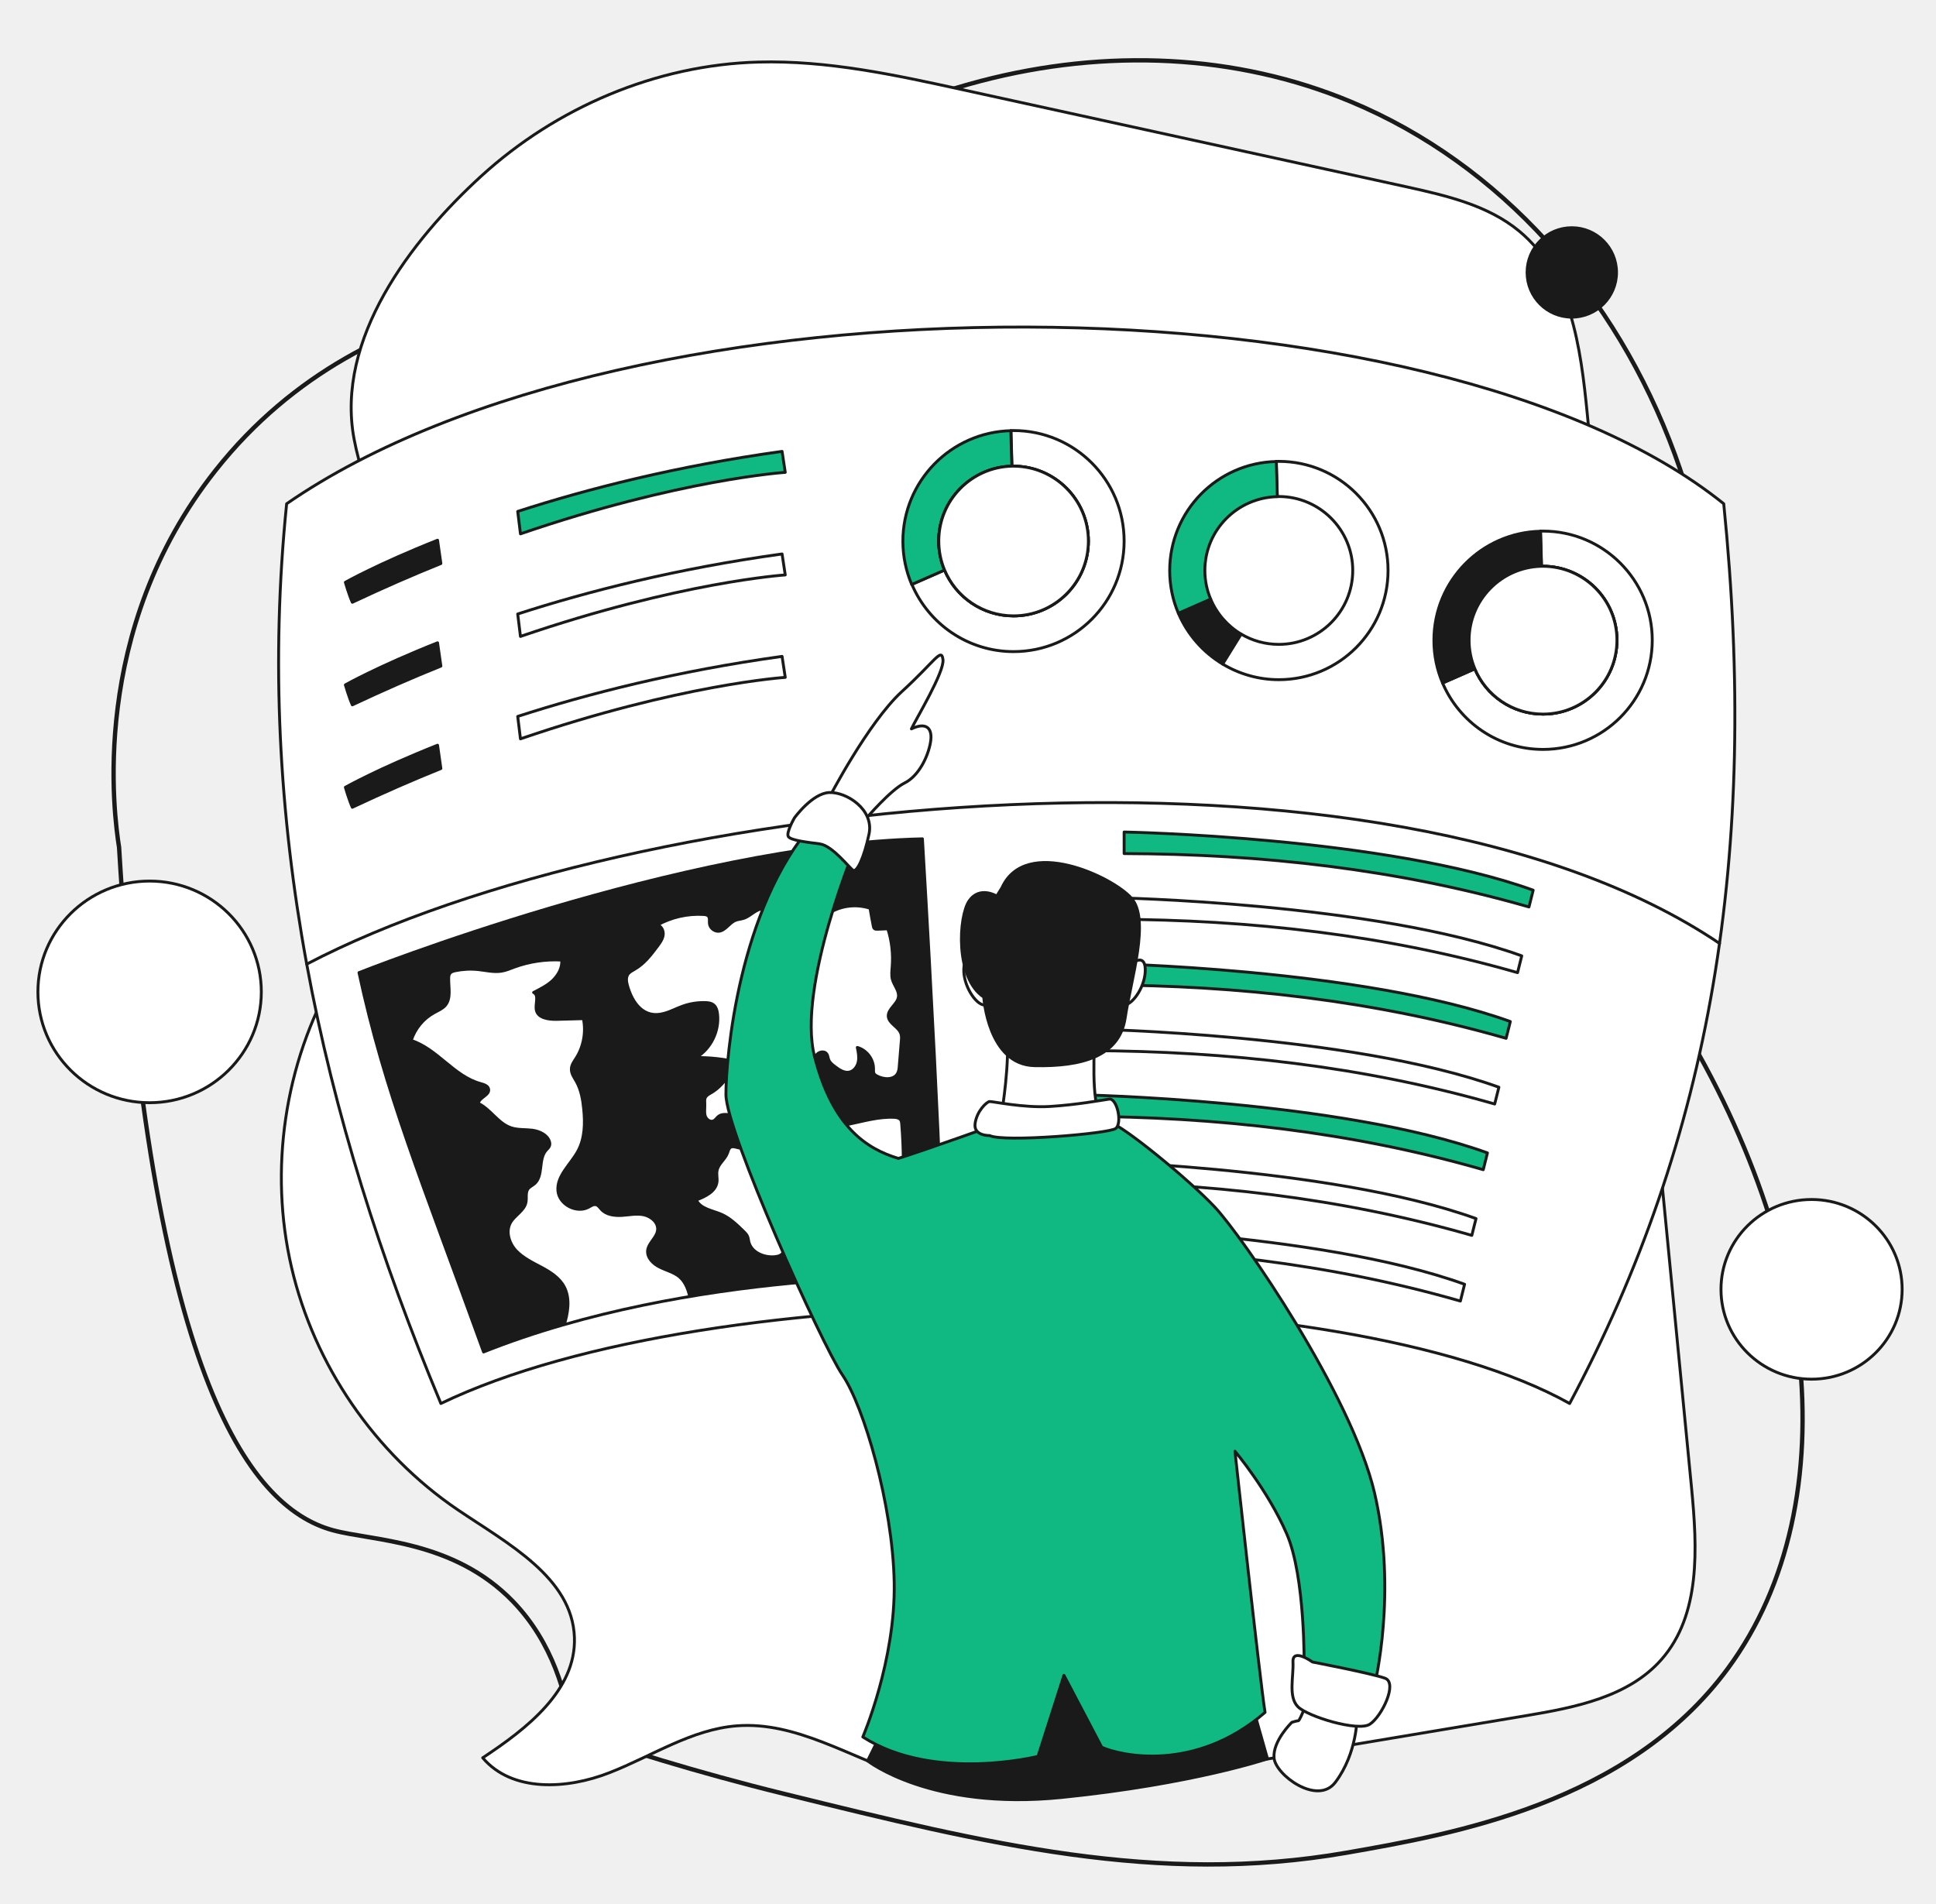
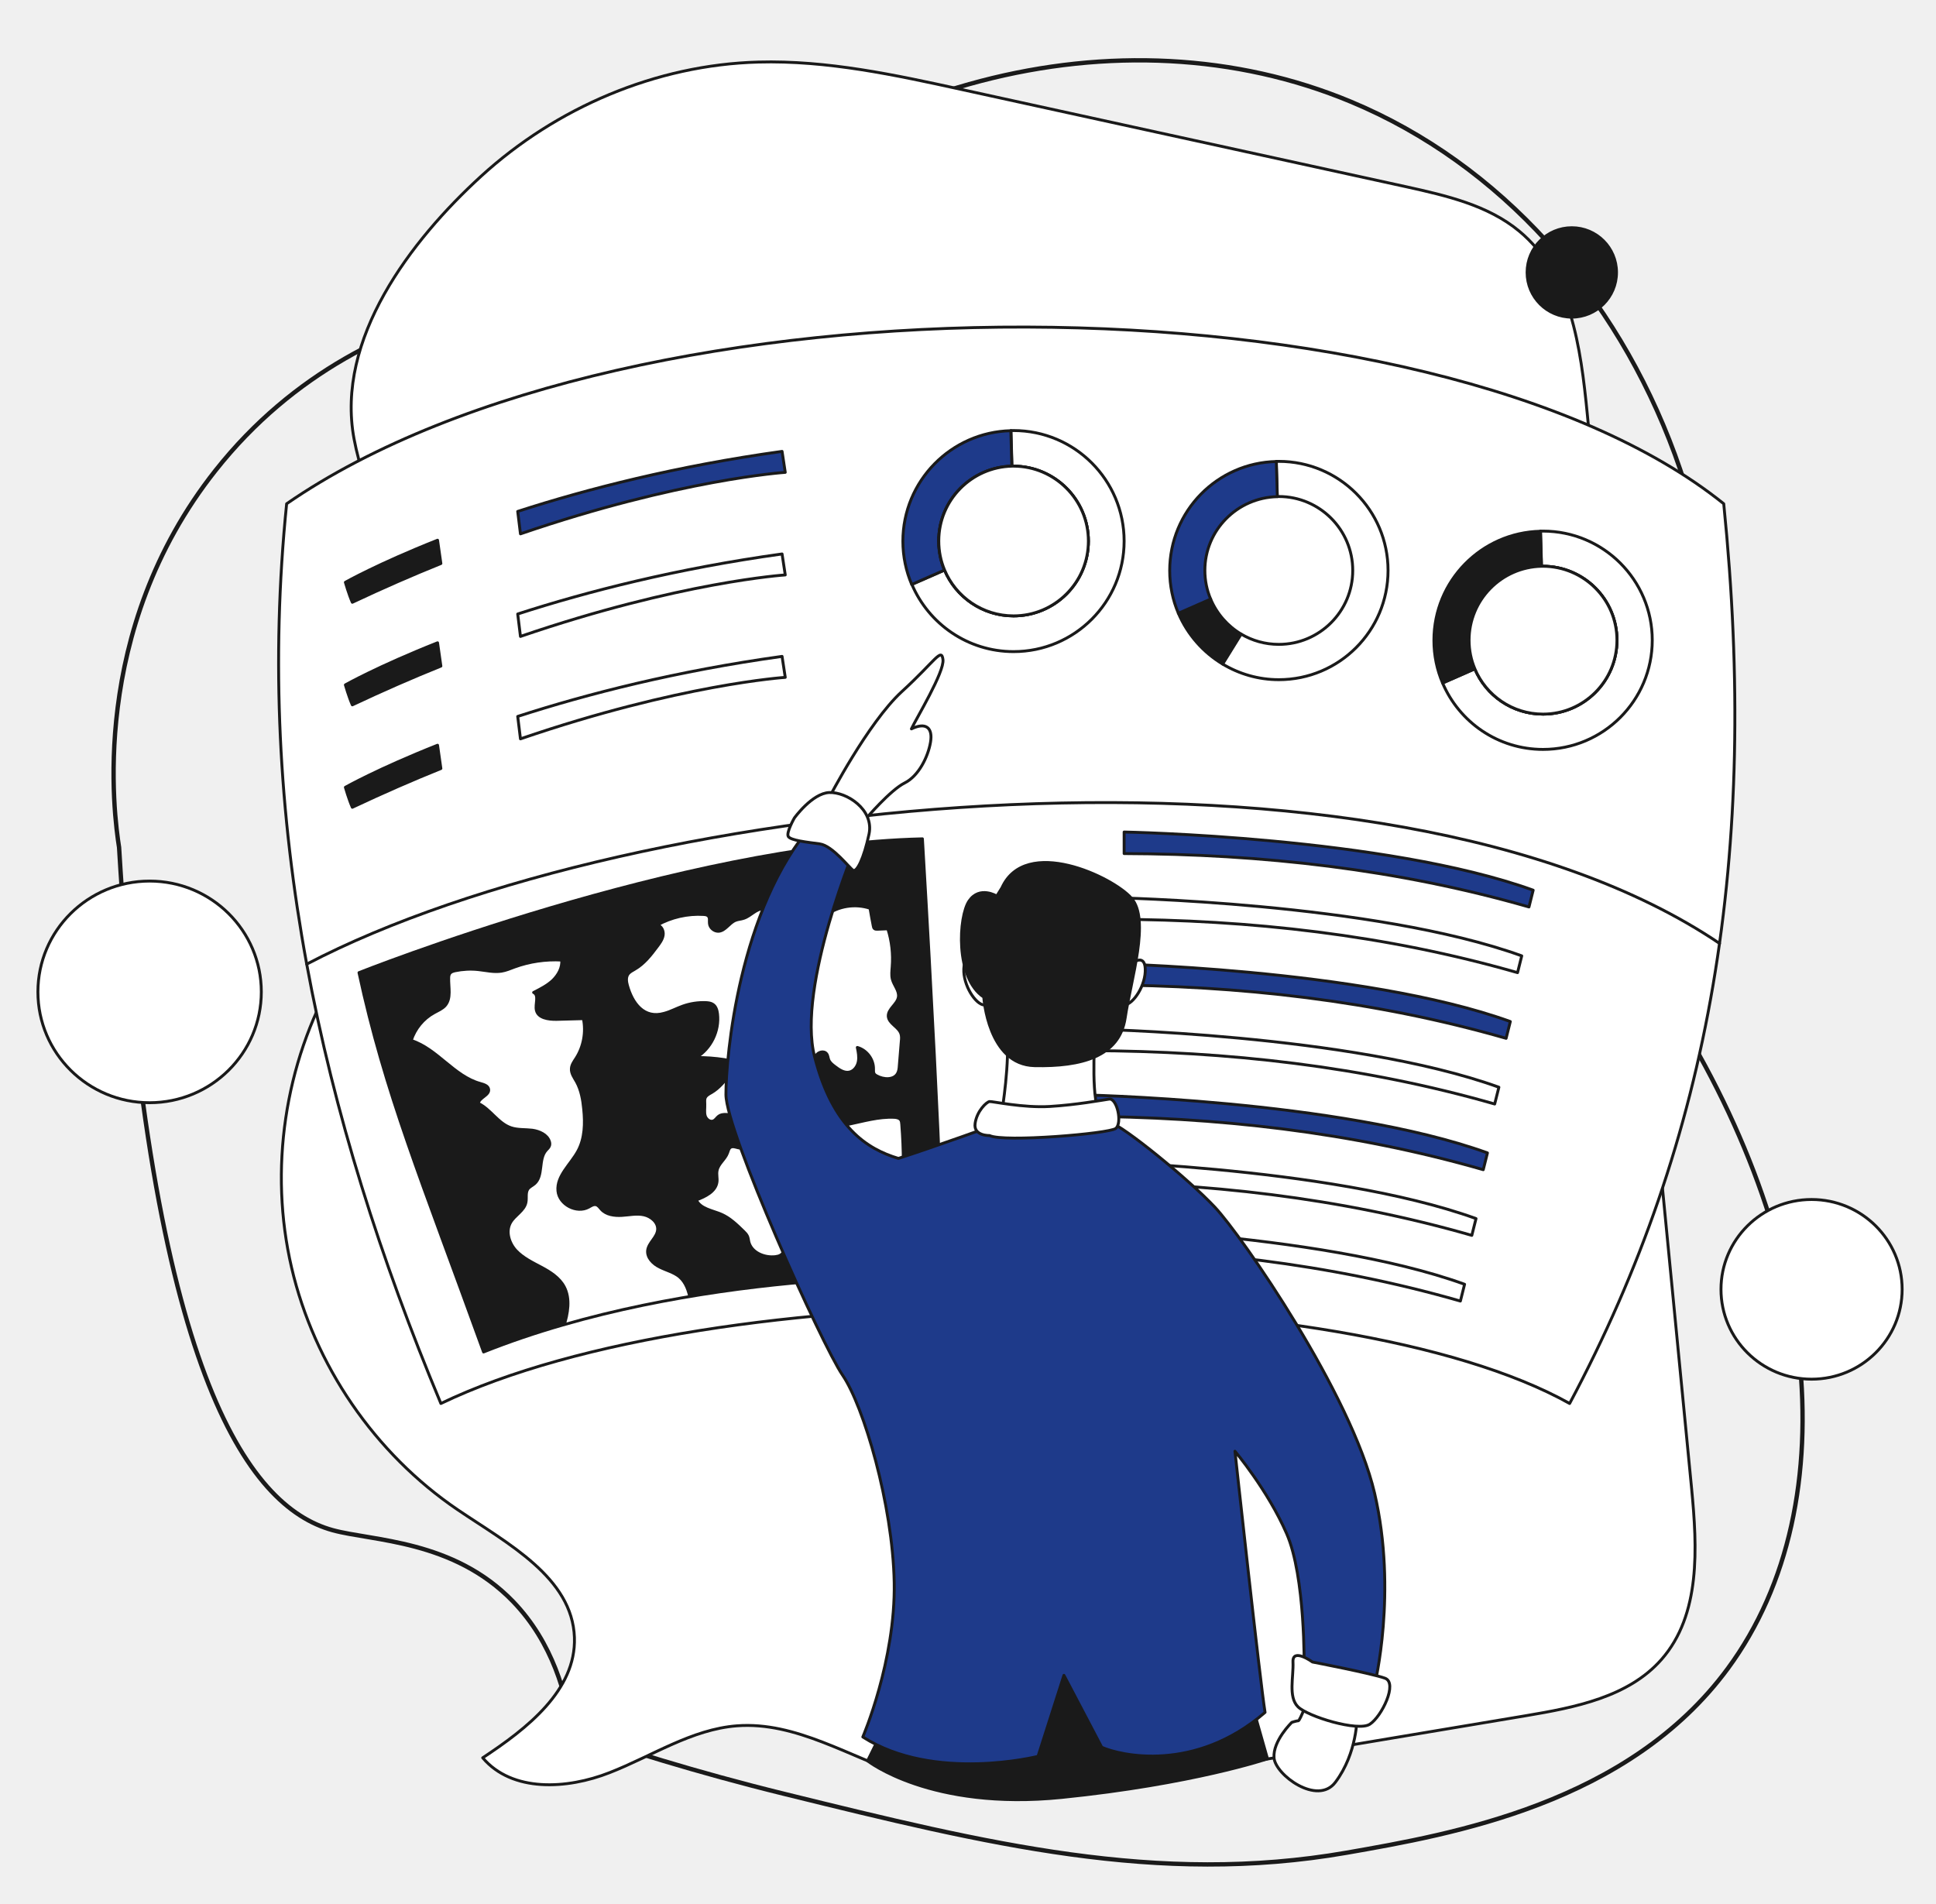
<svg xmlns="http://www.w3.org/2000/svg" xmlns:xlink="http://www.w3.org/1999/xlink" version="1.1" id="Layer_1" x="0px" y="0px" viewBox="0 0 1338 1316" style="enable-background:new 0 0 1338 1316;" xml:space="preserve">
  <style type="text/css">
	.st0{fill:none;stroke:#1A1A1A;stroke-width:3;stroke-linecap:round;stroke-linejoin:round;stroke-miterlimit:10;}
	.st1{fill:#FFFFFF;stroke:#1A1A1A;stroke-width:2;stroke-linecap:round;stroke-linejoin:round;stroke-miterlimit:10;}
- 	.st2{fill:#10B981;stroke:#1A1A1A;stroke-width:2;stroke-linecap:round;stroke-linejoin:round;stroke-miterlimit:10;}
+ 	.st2{fill:#1E3A8A;stroke:#1A1A1A;stroke-width:2;stroke-linecap:round;stroke-linejoin:round;stroke-miterlimit:10;}
	.st3{fill:#1A1A1A;stroke:#1A1A1A;stroke-width:2;stroke-linecap:round;stroke-linejoin:round;stroke-miterlimit:10;}
	
		.st4{clip-path:url(#XMLID_00000036234826005825578260000017795525428138356149_);fill:#FFFFFF;stroke:#1A1A1A;stroke-width:2;stroke-linecap:round;stroke-linejoin:round;stroke-miterlimit:10;}
</style>
  <g>
    <path class="st0" d="M82.3,585.7c21.4,359.8,87.8,455.6,147.7,472c27.4,7.5,83.3,6.6,124.5,49.2c27.8,28.8,37,65.1,40.5,89.8   c34.1,11.7,85,28,147.7,43.4c139.4,34.3,257.1,63.3,388,40.5c72.6-12.7,194.7-33.9,263.5-127.4c84.7-115.1,62.9-304.4-49.2-472   c108.8-250.2-4.9-524.9-211.4-610.9C774.9,4.1,574.3,54.9,441.4,200.6c-14.1-1.1-184.6-11.8-292.4,124.5   C60.9,436.3,78.9,564.1,82.3,585.7z" />
    <path class="st1" d="M244.7,303.4c7.1,37.8,26.2,72.1,42.5,107c16.3,34.9,30.3,72.7,26,111c-6.6,58.3-52.9,102.9-82.1,153.8   c-34.5,60.1-45.3,133.4-29.6,200.9s57.5,128.6,114.9,167.5c34.4,23.3,79.2,46.8,80.6,88.3c1.2,36.5-32.9,63-63.4,83.1   c20.3,24,58.3,21.8,87.6,10.3c29.3-11.4,56.7-30,88.1-32.4c40.9-3.1,77.9,21.7,116.9,34.3c60.8,19.6,126.6,9.2,189.6-1.3   c79.6-13.3,159.2-26.7,238.8-40c34-5.7,70.9-12.9,93.7-38.9c27.2-31,24.7-77.1,20.8-118.1c-13.8-142.3-27.6-284.5-41.4-426.8   c-10.2-105.3-20.4-210.6-30.7-315.9c-4.5-46-11.4-96.9-47-126.4c-21.7-18-50.5-24.6-78.1-30.7C869.5,106.7,767.4,84.4,665.2,62   c-46.5-10.2-93.6-20.4-141.1-19.1c-70.7,1.9-139.6,31.4-191.6,78.9C283.9,166.2,231.8,234.3,244.7,303.4z" />
    <g>
      <path class="st1" d="M1084.8,970.1c-156.9-87.9-592.5-90.3-780.1,0C221.6,771.4,176,565.9,198.1,348.2    c238.9-165,793.4-160.7,993.2,0C1215.7,590.2,1182.6,786.7,1084.8,970.1z" />
      <path class="st2" d="M540.5,312c-72.8,10.1-134.5,25.9-182.7,41.5l1.9,15.5c110.4-37.8,183-42.5,183-42.5S542.7,326.5,540.5,312z" />
      <path class="st3" d="M238.7,402.5c0,0,2.4,8.4,4.8,13.8c21.2-10,41.6-18.9,61.2-26.8l-2.3-16.1    C261.1,389.8,238.7,402.5,238.7,402.5z" />
      <path class="st1" d="M540.5,382.9c-72.8,10.1-134.5,25.9-182.7,41.5l1.9,15.5c110.4-37.8,183-42.5,183-42.5    S542.7,397.4,540.5,382.9z" />
      <path class="st3" d="M238.7,473.4c0,0,2.4,8.4,4.8,13.8c21.2-10,41.6-18.9,61.2-26.8l-2.3-16.1    C261.1,460.7,238.7,473.4,238.7,473.4z" />
      <path class="st1" d="M540.5,453.7c-72.8,10.1-134.5,25.9-182.7,41.5l1.9,15.5c110.4-37.8,183-42.5,183-42.5    S542.7,468.2,540.5,453.7z" />
      <path class="st3" d="M238.7,544.2c0,0,2.4,8.4,4.8,13.8c21.2-10,41.6-18.9,61.2-26.8l-2.3-16.1    C261.1,531.5,238.7,544.2,238.7,544.2z" />
      <path class="st1" d="M212,666.4c226.5-118.6,745.1-170.5,976.4-14.3" />
      <g>
        <path class="st1" d="M776.9,374c0,42.2-34.2,76.4-76.4,76.4c-31.6,0-58.7-19.2-70.3-46.5l22.6-9.9c7.8,18.6,26.2,31.7,47.7,31.7     c28.6,0,51.7-23.2,51.7-51.7s-23.2-51.7-51.7-51.7c-0.4,0-0.7,0-1.1,0l-0.7-24.7c0.6,0,1.2,0,1.8,0     C742.7,297.6,776.9,331.8,776.9,374z" />
        <path class="st2" d="M648.7,374c0,7.1,1.4,13.9,4,20.1l-22.6,9.9c-3.9-9.2-6.1-19.3-6.1-29.9c0-41.6,33.3-75.4,74.6-76.4     l0.7,24.7C671.3,322.9,648.7,345.8,648.7,374z" />
        <path class="st1" d="M752.2,374c0,28.6-23.2,51.7-51.7,51.7c-21.5,0-39.9-13.1-47.7-31.7c-2.6-6.2-4-12.9-4-20.1     c0-28.2,22.6-51.1,50.7-51.7c0.4,0,0.7,0,1.1,0C729,322.3,752.2,345.5,752.2,374z" />
        <path class="st1" d="M752.2,374c0,28.6-23.2,51.7-51.7,51.7c-21.5,0-39.9-13.1-47.7-31.7c-2.6-6.2-4-12.9-4-20.1     c0-28.2,22.6-51.1,50.7-51.7c0.4,0,0.7,0,1.1,0C729,322.3,752.2,345.5,752.2,374z" />
      </g>
      <g>
        <path class="st3" d="M836.7,414.1l-22.3,9.8c6.3,14.7,17.1,27,30.6,35.1l12.8-20.7C848.5,432.8,841,424.3,836.7,414.1z" />
        <path class="st1" d="M883.8,318.9c-0.6,0-1.2,0-1.8,0l0.7,24.3c0.4,0,0.7,0,1.1,0c28.2,0,51.1,22.9,51.1,51.1     s-22.9,51.1-51.1,51.1c-9.5,0-18.4-2.6-26-7.1L845,459c11.3,6.8,24.6,10.8,38.8,10.8c41.7,0,75.5-33.8,75.5-75.5     C959.3,352.7,925.5,318.9,883.8,318.9z" />
        <path class="st2" d="M832.7,394.3c0,7,1.4,13.7,4,19.8l-22.3,9.8c-3.9-9.1-6-19.1-6-29.5c0-41.1,32.8-74.5,73.7-75.4l0.7,24.3     C855,343.9,832.7,366.5,832.7,394.3z" />
      </g>
      <g>
        <path class="st1" d="M1141.9,442.5c0,41.7-33.8,75.5-75.5,75.5c-31.2,0-57.9-18.9-69.4-45.9l22.3-9.8     c7.7,18.4,25.9,31.3,47.1,31.3c28.2,0,51.1-22.9,51.1-51.1s-22.9-51.1-51.1-51.1c-0.4,0-0.7,0-1.1,0l-0.7-24.3c0.6,0,1.2,0,1.8,0     C1108.1,367.1,1141.9,400.9,1141.9,442.5z" />
        <path class="st3" d="M1015.3,442.5c0,7,1.4,13.7,4,19.8l-22.3,9.8c-3.9-9.1-6-19.1-6-29.5c0-41.1,32.8-74.5,73.7-75.4l0.7,24.3     C1037.6,392.1,1015.3,414.7,1015.3,442.5z" />
        <path class="st1" d="M1117.5,442.5c0,28.2-22.9,51.1-51.1,51.1c-21.2,0-39.4-12.9-47.1-31.3c-2.6-6.1-4-12.8-4-19.8     c0-27.8,22.3-50.5,50-51.1c0.4,0,0.7,0,1.1,0C1094.6,391.5,1117.5,414.3,1117.5,442.5z" />
        <path class="st1" d="M1117.5,442.5c0,28.2-22.9,51.1-51.1,51.1c-21.2,0-39.4-12.9-47.1-31.3c-2.6-6.1-4-12.8-4-19.8     c0-27.8,22.3-50.5,50-51.1c0.4,0,0.7,0,1.1,0C1094.6,391.5,1117.5,414.3,1117.5,442.5z" />
      </g>
      <path class="st2" d="M776.9,575.1c0,0,180.6,3.3,282.7,40.2c-2.9,11.6-2.9,11.6-2.9,11.6c-90.9-26.1-184.5-36.6-279.8-36.9V575.1z    " />
      <path class="st1" d="M769,620.5c0,0,180.6,3.3,282.7,40.2c-2.9,11.6-2.9,11.6-2.9,11.6c-90.9-26.1-184.5-36.6-279.8-36.9V620.5z" />
      <path class="st2" d="M761.1,665.9c0,0,180.6,3.3,282.7,40.2c-2.9,11.6-2.9,11.6-2.9,11.6c-90.9-26.1-184.5-36.6-279.8-36.9V665.9z    " />
      <path class="st1" d="M753.2,711.3c0,0,180.6,3.3,282.7,40.2c-2.9,11.6-2.9,11.6-2.9,11.6C942,737,848.4,726.6,753.2,726.2    L753.2,711.3z" />
      <path class="st2" d="M745.3,756.7c0,0,180.6,3.3,282.7,40.2c-2.9,11.6-2.9,11.6-2.9,11.6c-90.9-26.1-184.5-36.6-279.8-36.9    L745.3,756.7z" />
      <path class="st1" d="M737.4,802.1c0,0,180.6,3.3,282.7,40.2c-2.9,11.6-2.9,11.6-2.9,11.6c-90.9-26.1-184.5-36.6-279.8-36.9    L737.4,802.1z" />
      <path class="st1" d="M729.5,847.5c0,0,180.6,3.3,282.7,40.2c-2.9,11.6-2.9,11.6-2.9,11.6c-90.9-26.1-184.5-36.6-279.8-36.9    L729.5,847.5z" />
      <g>
        <defs>
          <path id="XMLID_7_" d="M248.1,672.3c0,0,222.9-88.7,389.4-92.5c14.2,241,14.2,302.6,14.2,302.6s-174.1-5.1-317.5,52.1      C290.8,814.4,266.2,756.1,248.1,672.3z" />
        </defs>
        <use xlink:href="#XMLID_7_" style="overflow:visible;fill:#1A1A1A;" />
        <clipPath id="XMLID_00000102515243624740619990000010625301974970509758_">
          <use xlink:href="#XMLID_7_" style="overflow:visible;" />
        </clipPath>
        <path style="clip-path:url(#XMLID_00000102515243624740619990000010625301974970509758_);fill:#FFFFFF;stroke:#1A1A1A;stroke-width:2;stroke-linecap:round;stroke-linejoin:round;stroke-miterlimit:10;" d="     M389.6,916.9c2.9-9,4.7-19.2,0.3-27.5c-3.3-6.2-9.6-10.2-15.8-13.5c-6.2-3.3-12.7-6.4-17.5-11.5c-4.8-5.2-7.2-13.2-3.8-19.3     c2.9-5.2,9.6-8.2,10.7-14.1c0.6-3-0.4-6.5,1.3-9.1c1.1-1.6,3.1-2.4,4.6-3.7c6.3-5.4,2.5-16.8,8-23.1c0.9-1,2-1.9,2.4-3.2     c0.3-0.9,0.2-2-0.1-2.9c-1.5-4.7-6.9-7.1-11.8-7.8c-4.9-0.6-10.1-0.1-14.8-1.7c-8.9-3-14-12.7-22.5-16.8c0.5-4.2,7.8-5.6,7.1-9.8     c-0.4-2.5-3.4-3.3-5.8-4c-18.2-5-29.7-23.9-47.7-29.7c2.6-8.1,8.3-15.1,15.8-19.2c2.7-1.5,5.7-2.7,7.7-5c4.3-5,2.2-12.5,2.4-19.1     c0-1.1,0.2-2.3,0.9-3.2c0.8-1,2.2-1.4,3.5-1.7c5.3-1.1,10.8-1.4,16.2-0.8c5.3,0.6,10.6,1.9,15.8,1.1c3.2-0.5,6.1-1.8,9.1-2.9     c10.4-3.8,21.6-5.4,32.6-4.8c0.5,5.2-2.3,10.3-6.1,14c-3.8,3.6-8.6,6-13.3,8.4c4,1.9,0.9,8,1.9,12.3c1.2,5.4,8.4,6.4,13.9,6.3     c6.2-0.2,12.4-0.3,18.6-0.5c1.9,9.3,0.1,19.3-5,27.3c-1.4,2.2-3.1,4.4-3.3,7.1c-0.3,3.4,1.9,6.3,3.6,9.3     c3.1,5.7,4.3,12.3,4.9,18.8c1,9.8,0.8,20.2-3.9,28.9c-5,9.3-14.9,17.2-13.9,27.7c0.9,9.4,12.9,15.7,21.2,11.2     c1.6-0.9,3.3-2.1,5.1-1.7c1.6,0.4,2.6,2,3.7,3.2c3.4,3.8,9.1,4.5,14.2,4.2s10.2-1.5,15.2-0.4s9.9,5.2,9.5,10.3     c-0.4,5.3-6.2,8.9-6.9,14.2c-0.6,5,3.7,9.4,8.3,11.6c4.5,2.3,9.7,3.5,13.6,6.7c4.5,3.8,6.5,9.8,7.6,15.7c0.3,1.6,0.5,3.3-0.2,4.7     c-1.1,2.2-3.8,2.9-6.2,3.3c-12.5,2.5-24.8,6.4-36.5,11.5c-1.6,0.7-3.3,1.6-4.1,3.1c-0.7,1.5-0.4,3.2-0.6,4.8     c-0.7,5.4-6.7,8.2-12,9.6c-7.6,2-15.5,3.1-23.4,3.3c-5.2,0.1-9,6.7-10.3-0.3C383,931.8,387.7,922.9,389.6,916.9z" />
        <path style="clip-path:url(#XMLID_00000102515243624740619990000010625301974970509758_);fill:#FFFFFF;stroke:#1A1A1A;stroke-width:2;stroke-linecap:round;stroke-linejoin:round;stroke-miterlimit:10;" d="     M433.6,681.1c-0.7-2.5-1.1-5.5,0.4-7.7c1.1-1.6,3-2.5,4.7-3.5c6.4-3.7,11-9.6,15.4-15.5c1.8-2.4,3.7-4.9,4.2-7.9     s-1.1-6.5-4.1-7.1c9.7-5.4,21-8,32.1-7.3c1.2,0.1,2.4,0.2,3.2,1.1c1.2,1.3,0.6,3.3,0.8,5c0.2,3.1,3.3,5.7,6.4,5.5     c4.6-0.4,7.2-5.7,11.5-7.5c1.9-0.8,4-0.8,5.9-1.5c4.9-1.6,8.7-6.9,13.8-6.5c2.9,0.2,5.3,2.2,7.5,4.1c6.4,5.6,14.5,11.4,22.7,9     c4.9-1.4,8.5-5.6,12.6-8.6c8.6-6.5,20.4-8.3,30.6-4.9c0.7,4,1.4,8.1,2.2,12.1c0.1,0.7,0.3,1.6,0.9,2c0.5,0.4,1.3,0.4,1.9,0.4     c2.4-0.1,4.9-0.2,7.3-0.3c2.7,8.4,3.7,17.4,3,26.2c-0.2,2.9-0.6,5.8,0.1,8.6c1.1,4.3,4.9,8,4.2,12.4c-0.8,5-7.3,8.2-7,13.3     c0.4,5,7.1,7.2,8.7,11.9c0.6,1.7,0.5,3.6,0.3,5.3c-0.5,5.7-0.9,11.4-1.4,17.1c-0.1,1.7-0.3,3.5-1.1,5c-2.5,4.9-9.8,4.5-14.6,1.8     c-0.7-0.4-1.3-0.8-1.7-1.5c-0.5-0.9-0.4-2.1-0.4-3.2c0.1-6.7-4.7-13.1-11.2-14.9c0.7,3.2,1.3,6.6,0.7,9.8s-2.8,6.4-6,7.2     c-3.7,0.9-7.3-1.6-10.3-3.9c-1.7-1.3-3.5-2.7-4.2-4.7c-0.5-1.3-0.5-2.9-1.4-4c-1.8-2.4-5.9-1.3-7.4,1.3c-1.4,2.6-1,5.8-0.5,8.7     c0.5,3,1,6,1.5,9c0.3,1.7,0.5,3.6-0.4,5c-0.7,1.1-1.9,1.7-3.2,2.1c-4.2,1.3-9,0.4-12.3-2.4c-3.4-2.8-5.1-7.4-4.3-11.7     c-6.6-1.3-13.9,0.9-18.7,5.7c-4.8,4.8-7,12-5.7,18.6c-2.7,0.3-5.4,0.6-8,0.9c0.5,3.1-3.5,5-6.6,4.9c-3.1-0.1-6.7-0.8-9.1,1.1     c-1.3,1-2.1,2.6-3.6,3.2c-2.4,1-5.1-1.3-5.7-3.8s-0.1-5.2-0.2-7.8c0-1.6-0.3-3.2,0.4-4.6c0.8-1.6,2.6-2.5,4.2-3.4     c5.3-3.1,9.2-8,13-12.9c1.4-1.9,3-4.2,2.2-6.4c-0.8-2.3-3.7-3.1-6.2-3.5c-6.5-1-13.1-1.5-19.6-1.4c10.2-6.1,16.2-18.4,14.8-30.2     c-0.3-2.4-1-5.1-3.1-6.5c-1.4-1-3.2-1.2-4.9-1.3c-5.4-0.2-10.8,0.6-15.9,2.4c-4.3,1.5-8.4,3.8-12.9,5     C445,704.5,437,693.4,433.6,681.1z" />
        <path style="clip-path:url(#XMLID_00000102515243624740619990000010625301974970509758_);fill:#FFFFFF;stroke:#1A1A1A;stroke-width:2;stroke-linecap:round;stroke-linejoin:round;stroke-miterlimit:10;" d="     M510,793.3c-1.7-0.4-3.7-1.2-5.2-0.2c-1.2,0.8-1.5,2.5-2,3.8c-1.6,4.5-6.3,7.4-7.2,12.1c-0.6,2.7,0.3,5.5-0.1,8.1     c-0.9,6.5-8.1,10-14.3,12.3c2.9,6.2,11,7.2,17.3,9.9c6,2.6,10.9,7.4,15.6,12c0.9,0.9,1.8,1.8,2.4,3c0.6,1.2,0.7,2.6,1,4     c1.8,7.5,10.8,11.2,18.4,10.3c1.3-0.2,2.5-0.4,3.6-1.1c1.9-1.2,2.7-3.5,4.3-5.1c2.9-3.1,7.7-3.3,12-3.2c5.7,0,11.5,0.1,17.2,0.1     c2.9,0,5.9,0.1,8.5,1.2s5,3.6,5,6.5c5-1.5,9.8-3.3,14.5-5.5c1.5-0.7,3-1.4,4.1-2.6c0.9-1,1.4-2.3,1.9-3.5     c2.3-6.1,3.5-12.8,3.3-19.3c-0.1-2.6-0.3-5.3,1-7.5c1.5-2.4,4.4-3.5,6.7-5.2c5.6-4.3,6.3-12.4,6.3-19.5c0-9-0.4-18-1.1-26.9     c-0.1-1.1-0.2-2.2-0.8-3c-1-1.3-2.8-1.6-4.4-1.7c-10.8-0.5-21.4,2.7-32,4.9c-14.4,2.9-28.7,2-43,3.9     C531.3,782.6,522.3,796.3,510,793.3z" />
        <use xlink:href="#XMLID_7_" style="overflow:visible;fill:none;stroke:#1A1A1A;stroke-width:2;stroke-linecap:round;stroke-linejoin:round;stroke-miterlimit:10;" />
      </g>
    </g>
    <g>
      <path class="st3" d="M616.9,1182.1l-17.3,35c0,0,43.5,34.5,134.2,25.3s142.2-26.7,142.2-26.7l-13.3-46.9l-74.3-37.8L616.9,1182.1z    " />
      <path class="st2" d="M596.3,1200.6c0,0,22.7-52.7,21.7-106.8c-1-54-21.2-122.1-35.7-143.3c-14.5-21.2-80.6-168.4-80.6-194    s8.7-128.4,60.3-187.2c23.2,3.4,30.4,13,30.4,13s-42,99.4-29.4,148.2c12.5,48.7,36.2,63.7,57.9,70.2c22-7,69.5-24.1,69.5-24.1    s69.2-2.2,77.2-0.5c8,1.7,53.6,38.6,72.1,58.4c18.6,19.8,94.3,129.1,110.3,197.6c15.9,68.5,0,132.7,0,132.7l-48.7-12.1    c0,0,1-62.7-12.1-92.7c-13-29.9-35.7-56.9-35.7-56.9s17.4,159.7,20.8,180.5c-48.5,42-100.3,29.8-112.9,24.1    c-26.1-49.7-26.1-49.7-26.1-49.7l-17.9,56C717.4,1214,645.5,1232.1,596.3,1200.6z" />
      <path class="st1" d="M692.5,767.9c0,0,5.6-33.7,3.3-54.8c28.2,3.3,61.2-2,61.2-2s-3.1,40.9,1.6,55    C727.6,770.2,692.5,767.9,692.5,767.9z" />
      <path class="st1" d="M683.9,784.9c0,0-11.2,0.4-10-8.3c1.2-8.7,8-15,10-15.2s23.3,4.5,41.6,3.4c18.3-1.1,35.7-4.3,41.1-5.1    c5.4-0.7,9.2,16.6,4.5,20.3C766.4,783.6,693.6,789.7,683.9,784.9z" />
      <path class="st1" d="M572.7,552c0,0,27.2-52.5,50.5-73.9c23.3-21.3,27.4-30.7,28.5-22.2c1.1,8.5-18.5,40.8-21.8,47.9    c9.9-4.8,14.9-0.9,13.2,9.2c-1.7,10.1-8.2,23.4-17.9,28.2c-9.7,4.8-26.5,24.3-27.8,26C596,569,572.7,552,572.7,552z" />
      <path class="st1" d="M549,565.4c0,0,12.3-17.1,24.1-17.6c11.8-0.5,31.1,11.6,27.5,28.7c-3.6,17.1-8.4,26.3-10.9,25.1    c-2.4-1.2-14.2-17.1-23.2-18.3s-20-2.4-21.7-5.1C543.2,575.5,549,565.4,549,565.4z" />
      <path class="st1" d="M781.6,666.4c0,0,9.4-8.1,9.9,3.2c0.5,11.3-8.2,24.6-14.5,25.1C770.7,695.2,781.6,666.4,781.6,666.4z" />
      <path class="st1" d="M675.7,666.4c0,0-9.2-8.1-9.6,3.2c-0.5,11.3,8,24.6,14.1,25.1C686.3,695.2,675.7,666.4,675.7,666.4z" />
      <path class="st3" d="M679.9,689.2c0,0,2.9,46.7,35.1,47.4s58.6-6.2,62.6-32.9c4-26.8,17.4-68,4.3-82.9    c-13-14.8-73.1-43.1-89.4-7.2c-2.1,3.3-3.6,5.8-3.6,5.8s-11.8-7.3-19.1,3.3C662.5,633.3,660,676.1,679.9,689.2z" />
      <path class="st1" d="M937.9,1186.5c0,0,0.3,25.1-15,45.4c-12.3,16.4-41.5-5.1-42.4-16.9c-0.9-11.8,12.3-24.5,12.3-24.5    s3.4-1.1,4.5-1.1c1.1,0,6.9-15.2,6.9-15.2L937.9,1186.5z" />
      <path class="st1" d="M907.1,1148.8c0,0-14-10.1-13.5,0c0.5,10.1-3.4,24.1,3.4,30.9s41.5,17.4,49.7,12.1    c8.2-5.3,19.5-28.5,10.5-31.8S907.1,1148.8,907.1,1148.8z" />
    </g>
    <ellipse class="st1" cx="103.4" cy="685.6" rx="77.2" ry="76.6" />
    <ellipse class="st1" cx="1252" cy="891.2" rx="62.6" ry="62.1" />
    <circle class="st3" cx="1086.3" cy="188.3" r="30.9" />
  </g>
</svg>
